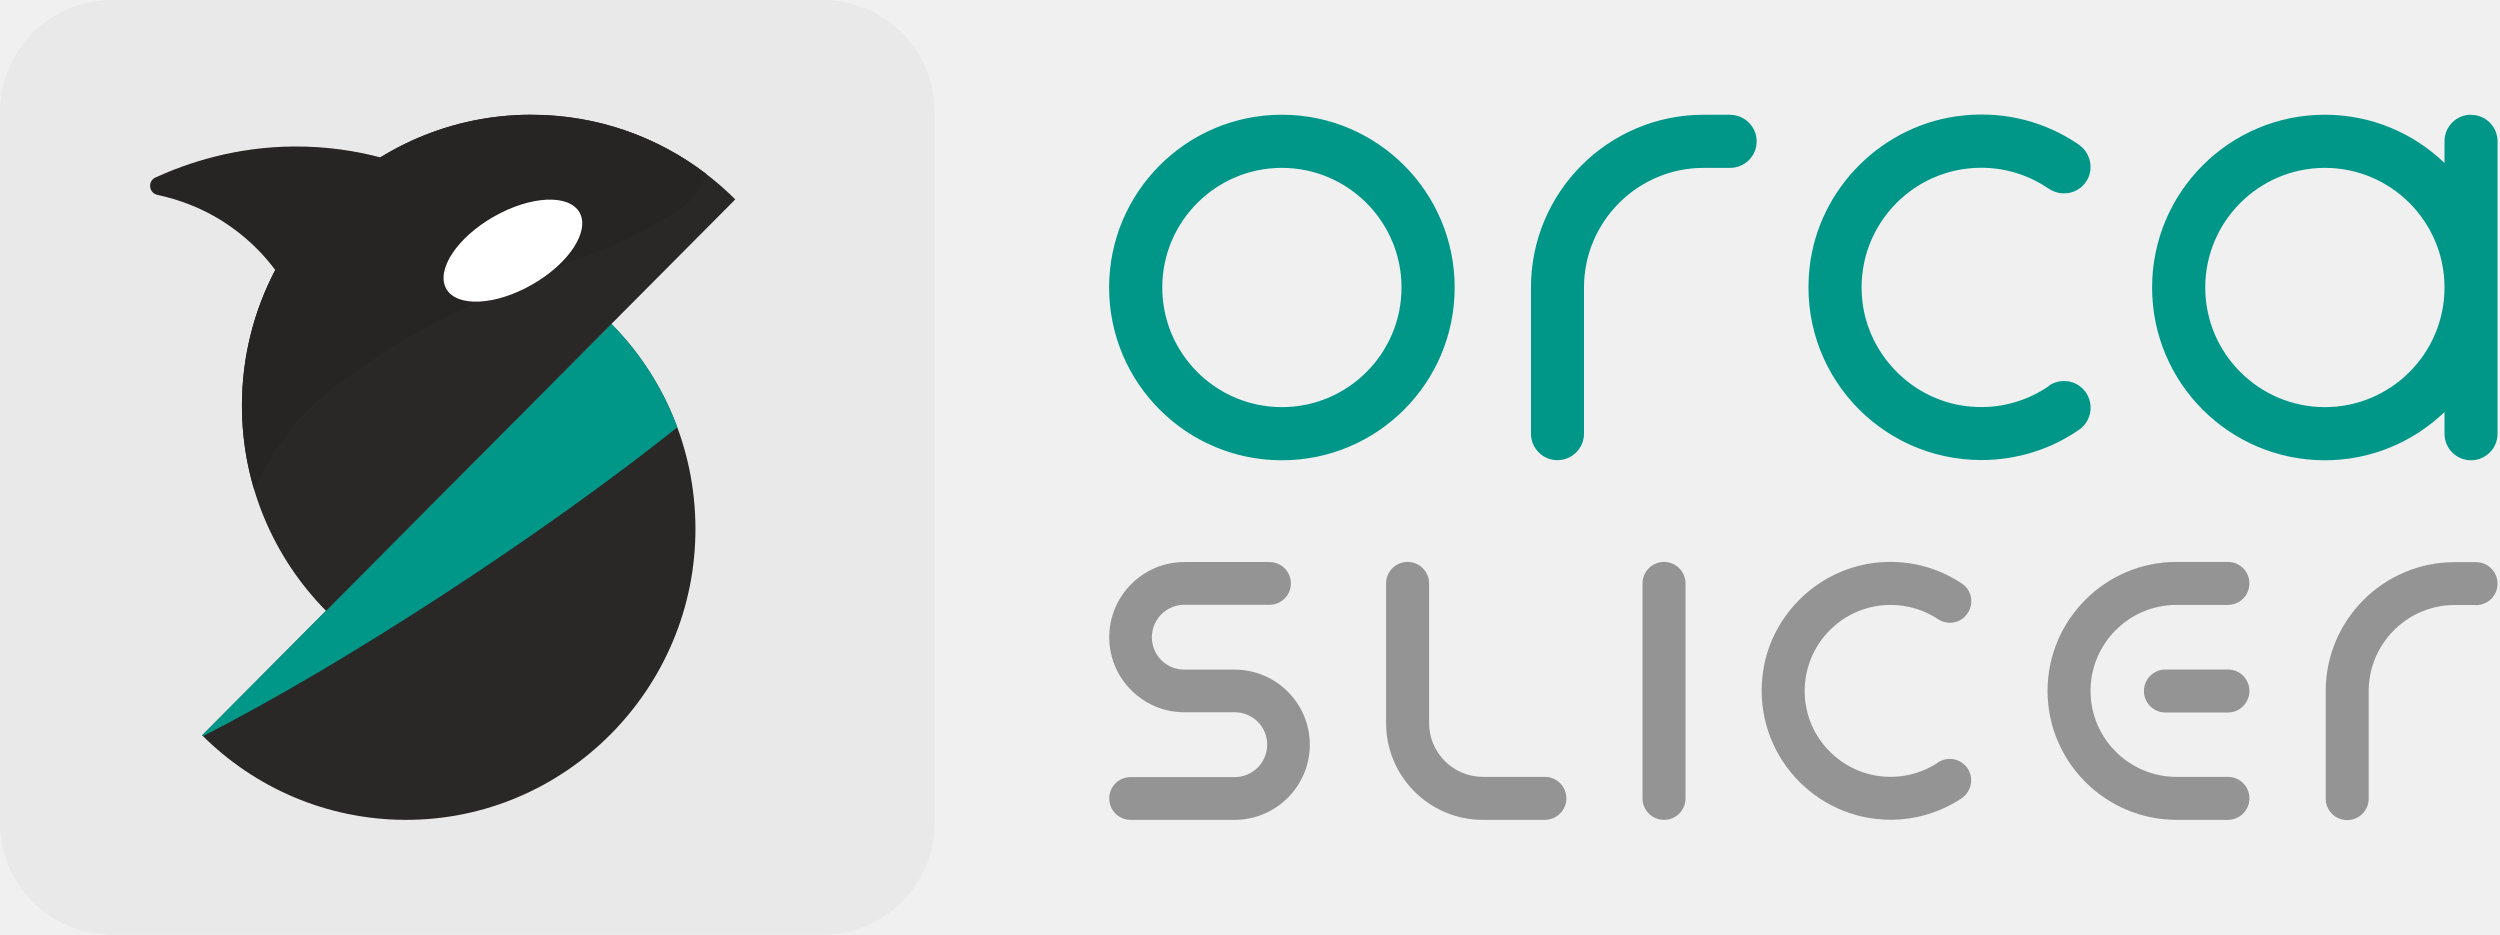
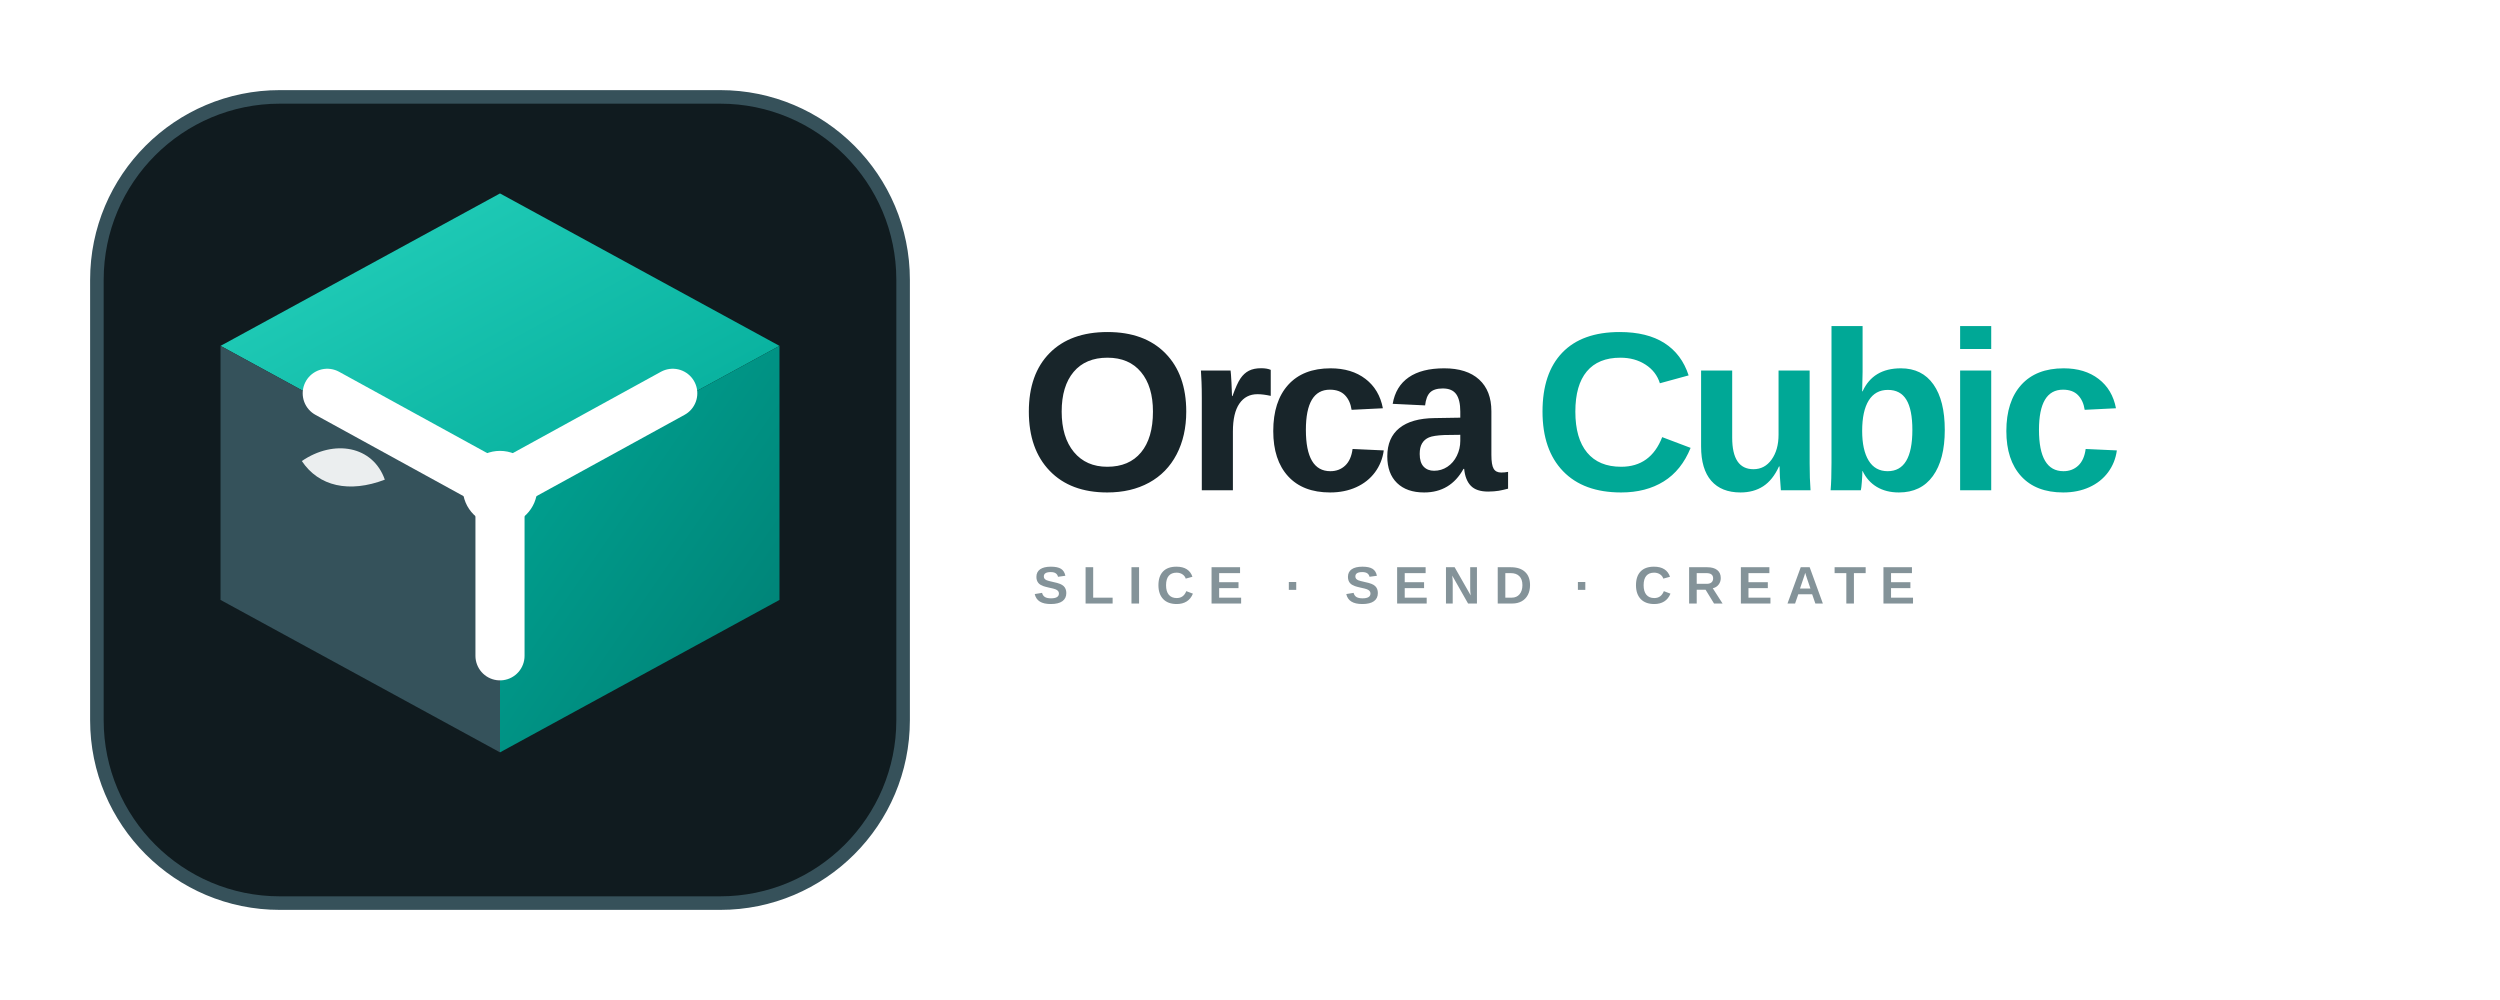
- <svg xmlns="http://www.w3.org/2000/svg" id="a" width="214" height="80" viewBox="0 0 214 80">
-   <g id="b">
-     <g id="c">
-       <rect width="80" height="80" rx="9.57" ry="9.57" style="fill:#e9e9e9;" />
-     </g>
-   </g>
-   <g id="d">
-     <path id="e" d="M17.3,62.94c4.46,4.45,10.59,7.21,17.36,7.24,13.7.06,24.93-11.22,24.87-25-.03-6.81-2.77-12.97-7.2-17.45L17.31,62.94h0Z" style="fill:#292826;" />
-   </g>
-   <g id="f">
-     <path id="g" d="M52.32,27.73L17.3,62.94s.05.05.08.07c12.27-6.26,29.08-17.26,40.6-26.43-1.24-3.36-3.19-6.38-5.65-8.87" style="fill:#009789;" />
-   </g>
-   <g id="h">
-     <path id="i" d="M45.48,9.82c-13.67,0-24.77,11.15-24.77,24.91,0,6.85,2.75,13.05,7.2,17.56L62.94,17.07c-4.48-4.47-10.65-7.24-17.46-7.24" style="fill:#292826;" />
-   </g>
-   <g id="j">
-     <path id="k" d="M45.48,9.82c-4.74,0-9.17,1.34-12.93,3.65-2.02-.53-4.52-.95-7.39-.93-5,.03-9.08,1.39-11.85,2.65-.69.32-.58,1.33.16,1.49,1.82.39,4.22,1.19,6.59,2.95,1.5,1.1,2.64,2.33,3.5,3.48-1.82,3.47-2.85,7.42-2.85,11.61,0,2.5.37,4.92,1.05,7.2,1.04-2.32,2.14-3.87,2.5-4.36,2.27-3.13,4.68-4.76,8.23-7.15,2.62-1.77,6.26-3.84,16.7-8.14,0,0,3.27-.92,7.65-3.53,1.75-1.04,3.08-2.02,3.5-3.56.03-.11.06-.22.08-.32-4.15-3.17-9.33-5.04-14.95-5.04" style="fill:#262523;" />
-   </g>
-   <g id="l">
-     <path id="m" d="M49.61,18.19c.9,1.61-.91,4.37-4.06,6.17s-6.44,1.96-7.35.36c-.9-1.61.91-4.37,4.06-6.17,3.15-1.8,6.44-1.96,7.35-.36" style="fill:#fff;" />
-   </g>
-   <path d="M142.44,48.1c-1.01,0-1.84.82-1.84,1.84v18.4c0,1.01.82,1.84,1.84,1.84s1.84-.82,1.84-1.84v-18.4c0-1.01-.82-1.84-1.84-1.84ZM190.71,48.1h-4.4c-6.09,0-11.04,4.96-11.04,11.04s4.96,11.04,11.04,11.04h4.4c1.01,0,1.84-.82,1.84-1.84s-.82-1.84-1.84-1.84h-4.4c-4.06,0-7.36-3.3-7.36-7.36s3.3-7.36,7.36-7.36h4.4c1.01,0,1.84-.82,1.84-1.84s-.82-1.84-1.84-1.84v-.02.02ZM190.71,57.31h-5.35c-1.01,0-1.84.82-1.84,1.84s.82,1.84,1.84,1.84h5.35c1.01,0,1.84-.82,1.84-1.84s-.82-1.84-1.84-1.84ZM105.69,70.18h-8.91c-1.01,0-1.83-.82-1.83-1.83s.81-1.83,1.83-1.83h8.91c1.53,0,2.78-1.24,2.78-2.78s-1.24-2.77-2.78-2.77h-4.31c-3.55,0-6.43-2.89-6.43-6.43s2.89-6.43,6.43-6.43h7.29c1.01,0,1.83.82,1.83,1.83s-.81,1.83-1.83,1.83h-7.29c-1.53,0-2.78,1.24-2.78,2.78s1.24,2.77,2.78,2.77h4.31c3.55,0,6.43,2.89,6.43,6.43s-2.89,6.43-6.43,6.43h0ZM165.89,65.28c-1.49.98-3.35,1.44-5.32,1.11-2.99-.51-5.4-2.88-5.96-5.85-.86-4.67,2.71-8.76,7.23-8.76,1.49,0,2.88.45,4.04,1.21.73.49,1.71.41,2.32-.22h0c.81-.81.71-2.17-.25-2.81-2.12-1.42-4.76-2.13-7.56-1.77-4.98.64-8.97,4.69-9.52,9.66-.75,6.65,4.46,12.32,10.96,12.32,2.23,0,4.31-.67,6.05-1.81.98-.65,1.15-2.03.32-2.86h0c-.63-.63-1.59-.71-2.32-.23h.01ZM132.24,66.5h-5.31c-2.53,0-4.6-2.07-4.6-4.6v-11.96c0-1.01-.82-1.84-1.84-1.84s-1.84.82-1.84,1.84v11.96c0,4.57,3.71,8.28,8.28,8.28h5.31c1.01,0,1.84-.82,1.84-1.84s-.82-1.84-1.84-1.84h0ZM211.96,51.79h-1.84c-4.03,0-7.32,3.27-7.36,7.3v9.27c0,1.01-.82,1.84-1.84,1.84s-1.84-.82-1.84-1.84v-9.27c.04-6.06,4.98-10.97,11.03-10.97h1.84c1.01,0,1.84.82,1.84,1.84s-.82,1.84-1.84,1.84h0Z" style="fill:#949494;" />
-   <path d="M109.73,14.37c5.64,0,10.24,4.59,10.24,10.24s-4.59,10.24-10.24,10.24-10.24-4.59-10.24-10.24,4.59-10.24,10.24-10.24M109.73,9.82c-8.16,0-14.79,6.62-14.79,14.79s6.62,14.79,14.79,14.79,14.79-6.62,14.79-14.79-6.62-14.79-14.79-14.79h0ZM211.52,9.82c-1.26,0-2.27,1.02-2.27,2.27v1.86c-2.66-2.55-6.26-4.13-10.24-4.13-8.16,0-14.79,6.62-14.79,14.79s6.62,14.79,14.79,14.79c3.97,0,7.58-1.58,10.24-4.13v1.86c0,1.26,1.02,2.27,2.27,2.27s2.27-1.02,2.27-2.27V12.1c0-1.26-1.02-2.27-2.27-2.27h0ZM199.01,34.85c-5.64,0-10.24-4.59-10.24-10.24s4.59-10.24,10.24-10.24,10.24,4.59,10.24,10.24-4.59,10.24-10.24,10.24ZM148.11,9.82h-2.27c-8.16,0-14.79,6.62-14.79,14.79v12.51c0,1.26,1.02,2.27,2.27,2.27s2.27-1.02,2.27-2.27v-12.51c0-5.64,4.59-10.24,10.24-10.24h2.27c1.26,0,2.27-1.02,2.27-2.27s-1.02-2.27-2.27-2.27h0ZM175.38,33.05c-1.99,1.36-4.47,2.05-7.12,1.71-4.61-.59-8.31-4.35-8.84-8.97-.7-6.18,4.13-11.43,10.17-11.43,2.14,0,4.11.66,5.75,1.77.92.63,2.15.56,2.95-.24h0c1.02-1.02.83-2.7-.36-3.52-2.75-1.89-6.18-2.86-9.84-2.49-6.85.68-12.42,6.17-13.19,13.01-1,8.93,5.97,16.49,14.7,16.49,3.11,0,5.99-.95,8.36-2.59,1.18-.81,1.34-2.49.33-3.51h0c-.78-.78-2-.88-2.91-.26v.02h0Z" style="fill:#009789;" />
+ <svg xmlns="http://www.w3.org/2000/svg" width="1280" height="512" viewBox="0 0 1280 512">
+   <defs>
+     <linearGradient id="top" x1="0" y1="0" x2="1" y2="1">
+       <stop stop-color="#27D3BE" />
+       <stop offset="1" stop-color="#00A896" />
+     </linearGradient>
+     <linearGradient id="side" x1="0" y1="0" x2="1" y2="1">
+       <stop stop-color="#00A896" />
+       <stop offset="1" stop-color="#007D72" />
+     </linearGradient>
+   </defs>
+   <rect width="100%" height="100%" fill="#FFFFFF" />
+   <rect x="49.61" y="49.61" width="412.78" height="412.78" rx="93.66" fill="#101B1F" stroke="#36515A" stroke-width="6.94" />
+   <polygon points="256.00,99.04 399.09,177.09 256.00,255.13 112.91,177.09" fill="url(#top)" />
+   <polygon points="112.91,177.09 256.00,255.13 256.00,385.21 112.91,307.16" fill="#35525B" />
+   <polygon points="399.09,177.09 256.00,255.13 256.00,385.21 399.09,307.16" fill="url(#side)" />
+   <path d="M 167.55 201.37 L 256.00 249.93 L 344.45 201.37" fill="none" stroke="white" stroke-width="25.15" stroke-linecap="round" stroke-linejoin="round" />
+   <path d="M 256.00 249.93 V 335.78" fill="none" stroke="white" stroke-width="25.15" stroke-linecap="round" />
+   <circle cx="256.00" cy="249.93" r="19.08" fill="white" />
+   <path d="M 154.54 236.05 C 171.02 224.78, 190.96 228.25, 197.03 245.59 C 178.82 252.53, 163.21 249.06, 154.54 236.05 Z" fill="white" opacity=".9" />
+   <text x="522" y="251" fill="#18252A" font-family="Segoe UI, Arial, sans-serif" font-size="116" font-weight="700" letter-spacing="-5">Orca</text>
+   <text x="785" y="251" fill="#00A896" font-family="Segoe UI, Arial, sans-serif" font-size="116" font-weight="700" letter-spacing="-5">Cubic</text>
+   <text x="529" y="309" fill="#849399" font-family="Segoe UI, Arial, sans-serif" font-size="27" font-weight="600" letter-spacing="7">SLICE · SEND · CREATE</text>
</svg>
